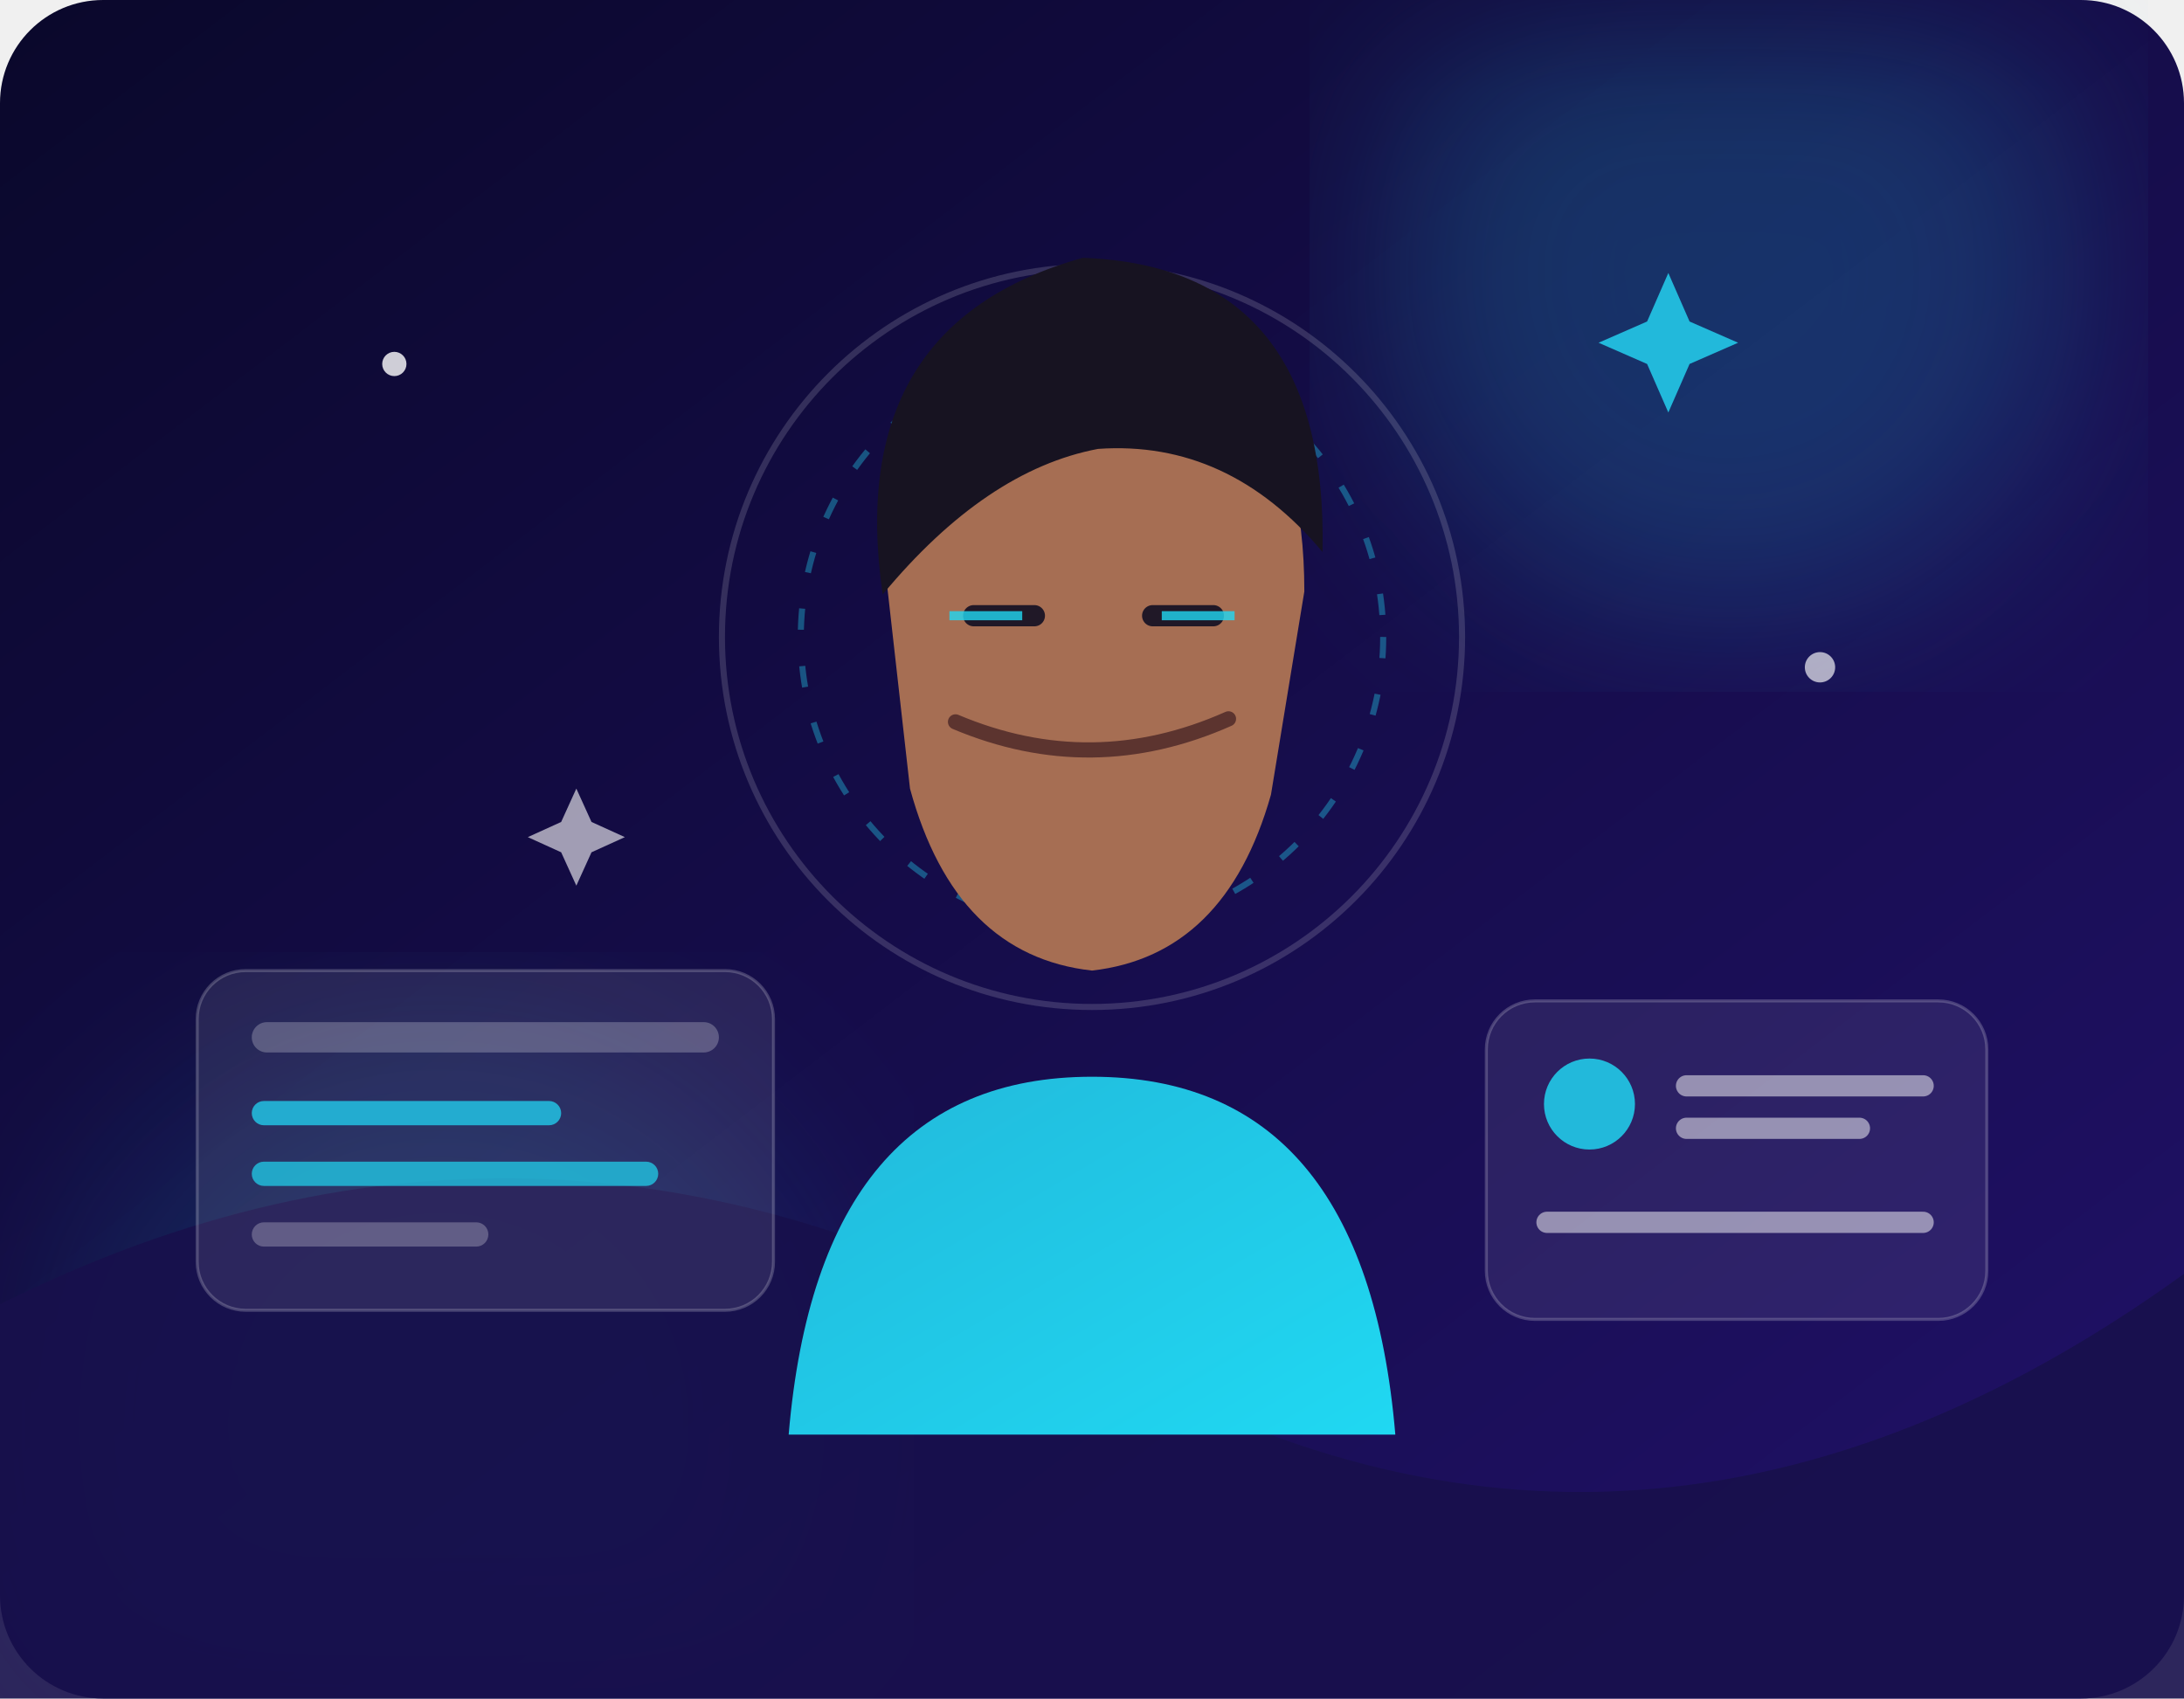
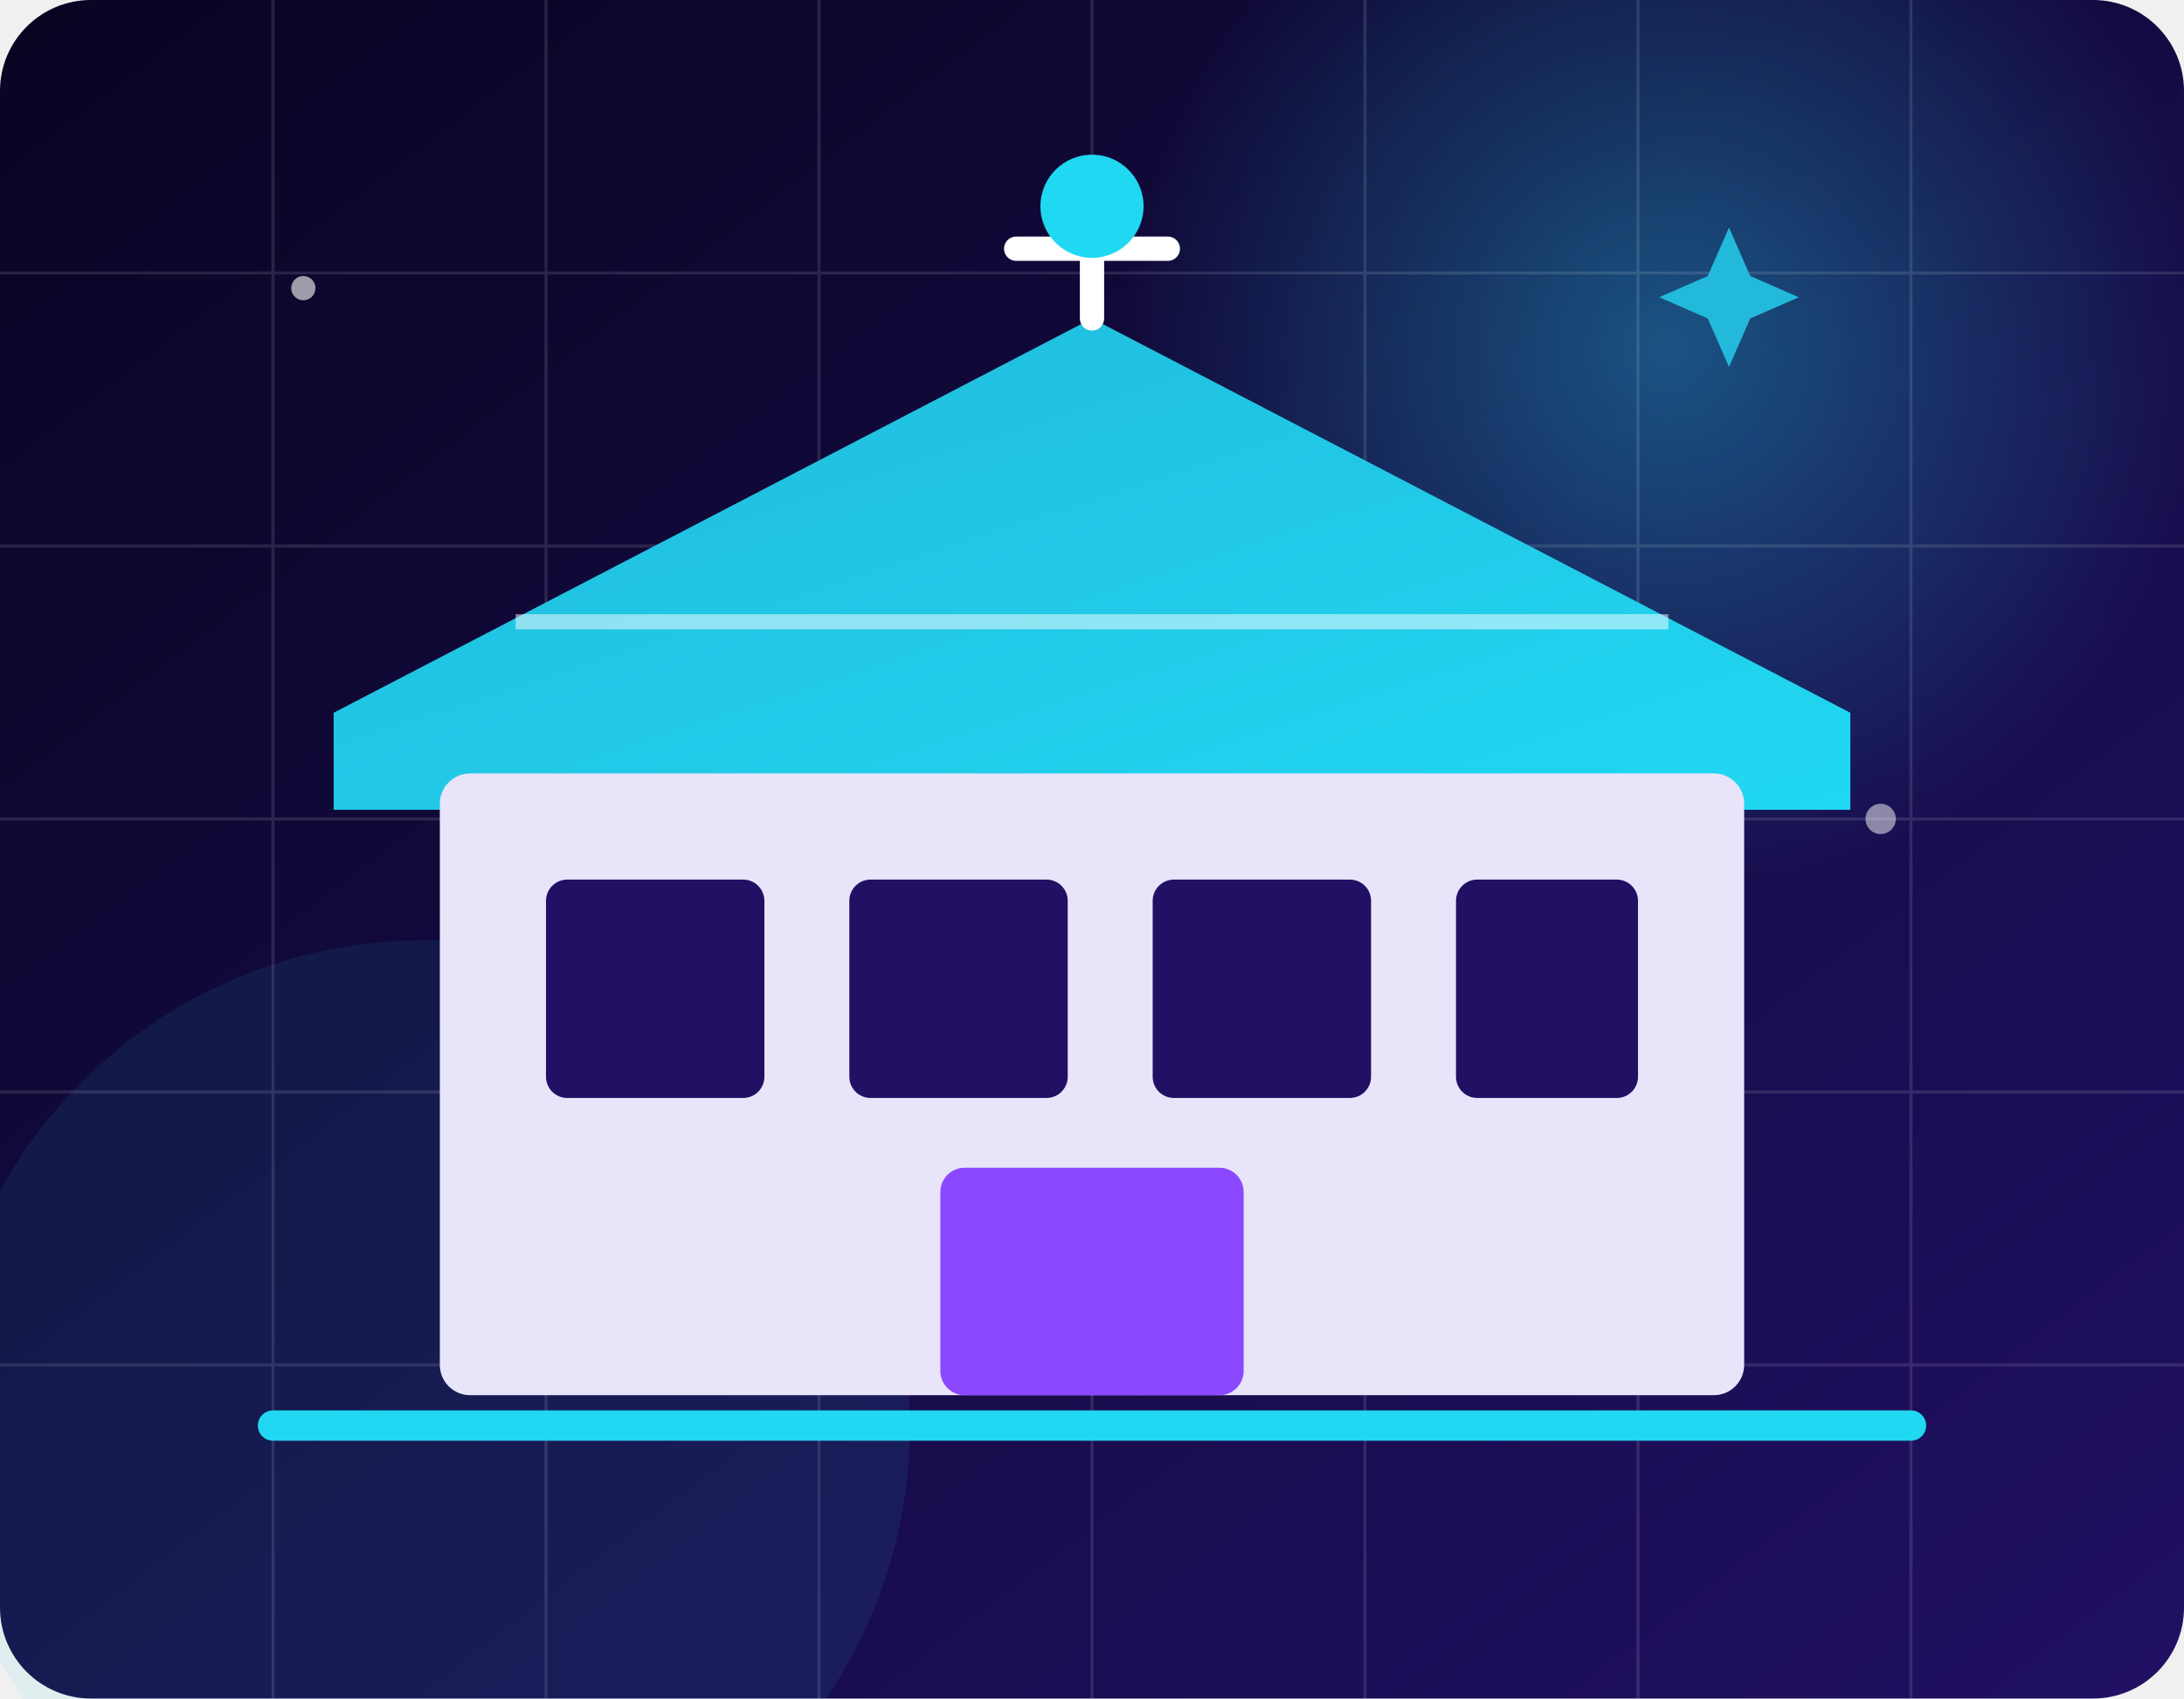
- <svg xmlns="http://www.w3.org/2000/svg" viewBox="0 0 720 560" role="img" aria-labelledby="t d">
+ <svg xmlns="http://www.w3.org/2000/svg" viewBox="0 0 720 560" role="img" aria-labelledby="t">
  <defs>
    <linearGradient id="bg" x1="0" y1="0" x2="1" y2="1">
-       <stop stop-color="#0a082b" />
-       <stop offset="1" stop-color="#21116a" />
+       <stop stop-color="#080522" />
+       <stop offset="1" stop-color="#211064" />
    </linearGradient>
-     <linearGradient id="glow" x1="0" y1="0" x2="1" y2="1">
+     <linearGradient id="a" x1="0" y1="0" x2="1" y2="1">
      <stop stop-color="#22b9db" />
      <stop offset="1" stop-color="#20d8f2" />
    </linearGradient>
-     <filter id="blur">
-       <feGaussianBlur stdDeviation="32" />
-     </filter>
+     <radialGradient id="glow">
+       <stop stop-color="#22b9db" stop-opacity=".42" />
+       <stop offset="1" stop-color="#22b9db" stop-opacity="0" />
+     </radialGradient>
  </defs>
-   <rect width="720" height="560" rx="34" fill="url(#bg)" />
-   <circle cx="570" cy="90" r="115" fill="#22b9db" opacity=".22" filter="url(#blur)" />
-   <circle cx="145" cy="470" r="130" fill="#20d8f2" opacity=".12" filter="url(#blur)" />
-   <path d="M0 430 Q180 340 360 445 T720 420 V560 H0Z" fill="#17104b" opacity=".9" />
-   <circle cx="360" cy="210" r="122" fill="none" stroke="#ffffff" stroke-opacity=".15" stroke-width="2" />
-   <circle cx="360" cy="210" r="96" fill="none" stroke="#22b9db" stroke-opacity=".42" stroke-dasharray="7 12" stroke-width="2" />
-   <g transform="translate(0 5)">
-     <path d="M260 468 Q270 350 360 350 Q450 350 460 468Z" fill="url(#glow)" />
-     <path d="M292 184 Q295 104 360 102 Q430 105 430 190 L419 257 Q404 310 360 315 Q315 310 300 255Z" fill="#a66e53" />
-     <path d="M291 191 Q278 102 357 80 Q438 83 436 177 Q405 140 362 143 Q325 150 291 191Z" fill="#171321" />
-     <path d="M315 233 Q360 252 405 232" fill="none" stroke="#5c342f" stroke-width="5" stroke-linecap="round" />
-     <path d="M321 198h20m39 0h20" stroke="#201827" stroke-width="7" stroke-linecap="round" />
-     <path d="M337 198h-24m70 0h24" stroke="#20d8f2" stroke-width="3" opacity=".8" />
+   <rect width="720" height="560" rx="30" fill="url(#bg)" />
+   <circle cx="550" cy="115" r="180" fill="url(#glow)" />
+   <circle cx="140" cy="470" r="160" fill="#20d8f2" opacity=".08" />
+   <g opacity=".12" stroke="#fff">
+     <path d="M0 90H720M0 180H720M0 270H720M0 360H720M0 450H720M90 0V560M180 0V560M270 0V560M360 0V560M450 0V560M540 0V560M630 0V560" />
  </g>
-   <g transform="translate(65 320)">
-     <rect width="190" height="112" rx="16" fill="#fff" fill-opacity=".09" stroke="#fff" stroke-opacity=".2" />
-     <rect x="18" y="17" width="154" height="10" rx="5" fill="#fff" fill-opacity=".24" />
-     <rect x="18" y="43" width="102" height="8" rx="4" fill="#22b9db" opacity=".9" />
-     <rect x="18" y="63" width="134" height="8" rx="4" fill="#20d8f2" opacity=".7" />
-     <rect x="18" y="83" width="78" height="8" rx="4" fill="#fff" fill-opacity=".25" />
-   </g>
-   <g transform="translate(490 330)">
-     <rect width="165" height="105" rx="16" fill="#fff" fill-opacity=".08" stroke="#fff" stroke-opacity=".2" />
-     <circle cx="34" cy="34" r="15" fill="#22b9db" />
-     <path d="M66 28h78M66 42h57M20 73h124" stroke="#fff" stroke-opacity=".5" stroke-width="7" stroke-linecap="round" />
-   </g>
+   <path d="M110 235 360 105l250 130v32H110z" fill="url(#a)" />
+   <rect x="145" y="255" width="430" height="205" rx="10" fill="#e8e5fa" />
+   <rect x="180" y="290" width="72" height="72" rx="7" fill="#211064" />
+   <rect x="280" y="290" width="72" height="72" rx="7" fill="#211064" />
+   <rect x="380" y="290" width="72" height="72" rx="7" fill="#211064" />
+   <rect x="480" y="290" width="60" height="72" rx="7" fill="#211064" />
+   <rect x="310" y="385" width="100" height="75" rx="8" fill="#8c48ff" />
+   <path d="M90 470h540" stroke="#20d8f2" stroke-width="10" stroke-linecap="round" />
+   <path d="M360 105V62m-25 20h50" stroke="#fff" stroke-width="8" stroke-linecap="round" />
+   <circle cx="360" cy="68" r="17" fill="#20d8f2" />
+   <path d="M170 205h380" stroke="#fff" stroke-width="5" opacity=".5" />
  <g fill="#fff">
-     <circle cx="130" cy="120" r="4" opacity=".8" />
-     <circle cx="600" cy="220" r="5" opacity=".65" />
-     <path d="m550 90 7 16 16 7-16 7-7 16-7-16-16-7 16-7z" fill="#22b9db" />
-     <path d="m190 260 5 11 11 5-11 5-5 11-5-11-11-5 11-5z" opacity=".6" />
+     <circle cx="100" cy="95" r="4" opacity=".6" />
+     <circle cx="620" cy="270" r="5" opacity=".5" />
+     <path d="m570 75 7 16 16 7-16 7-7 16-7-16-16-7 16-7z" fill="#22b9db" />
  </g>
</svg>
